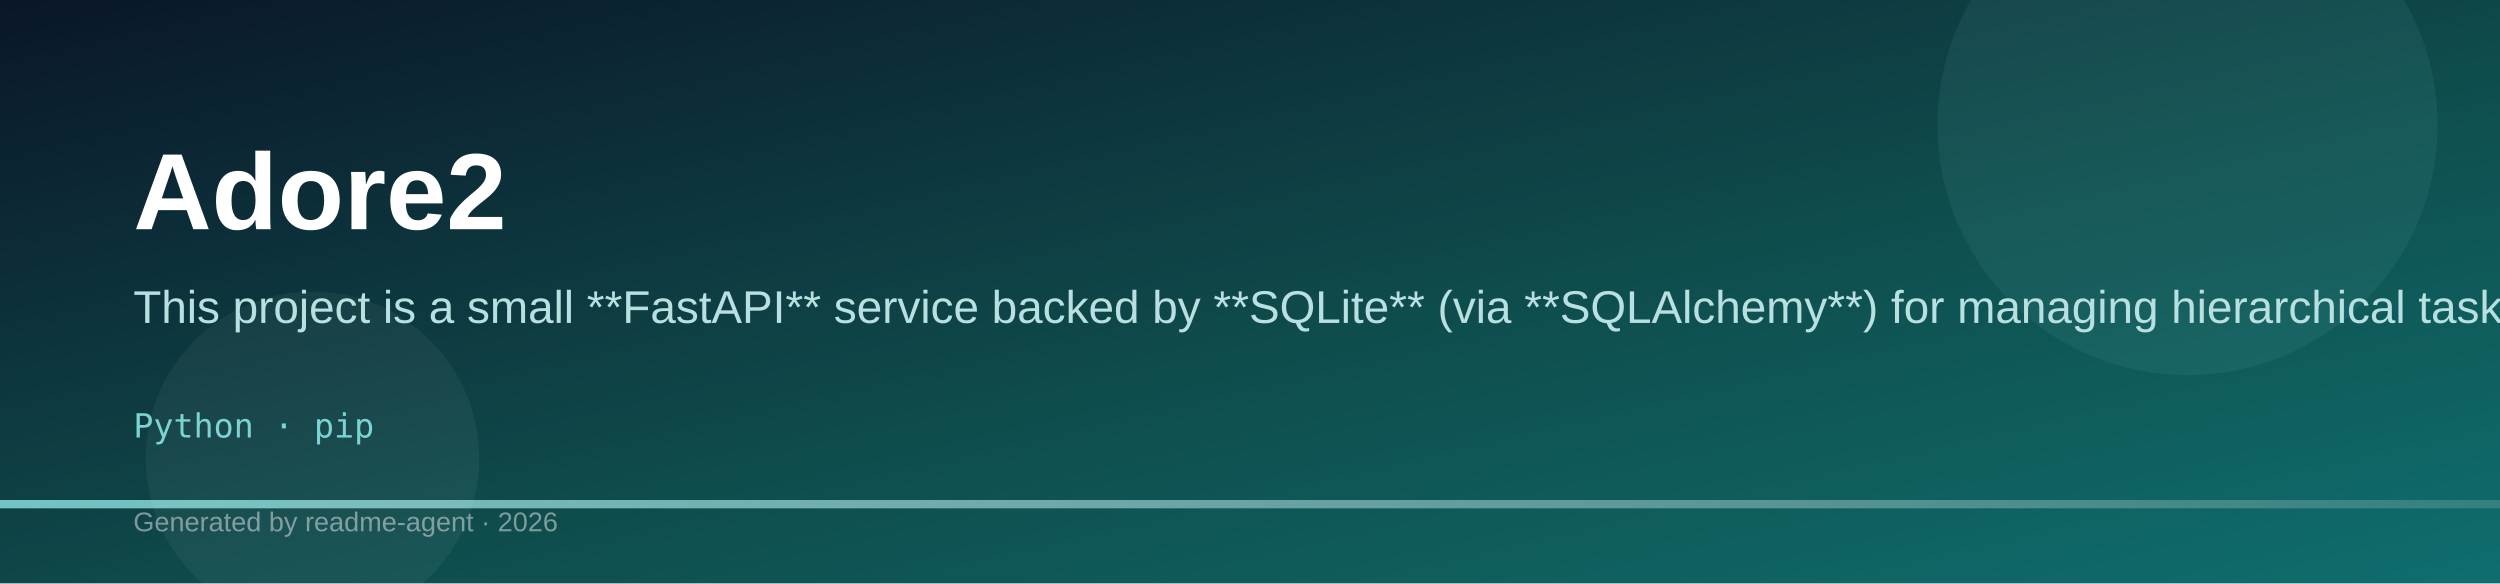
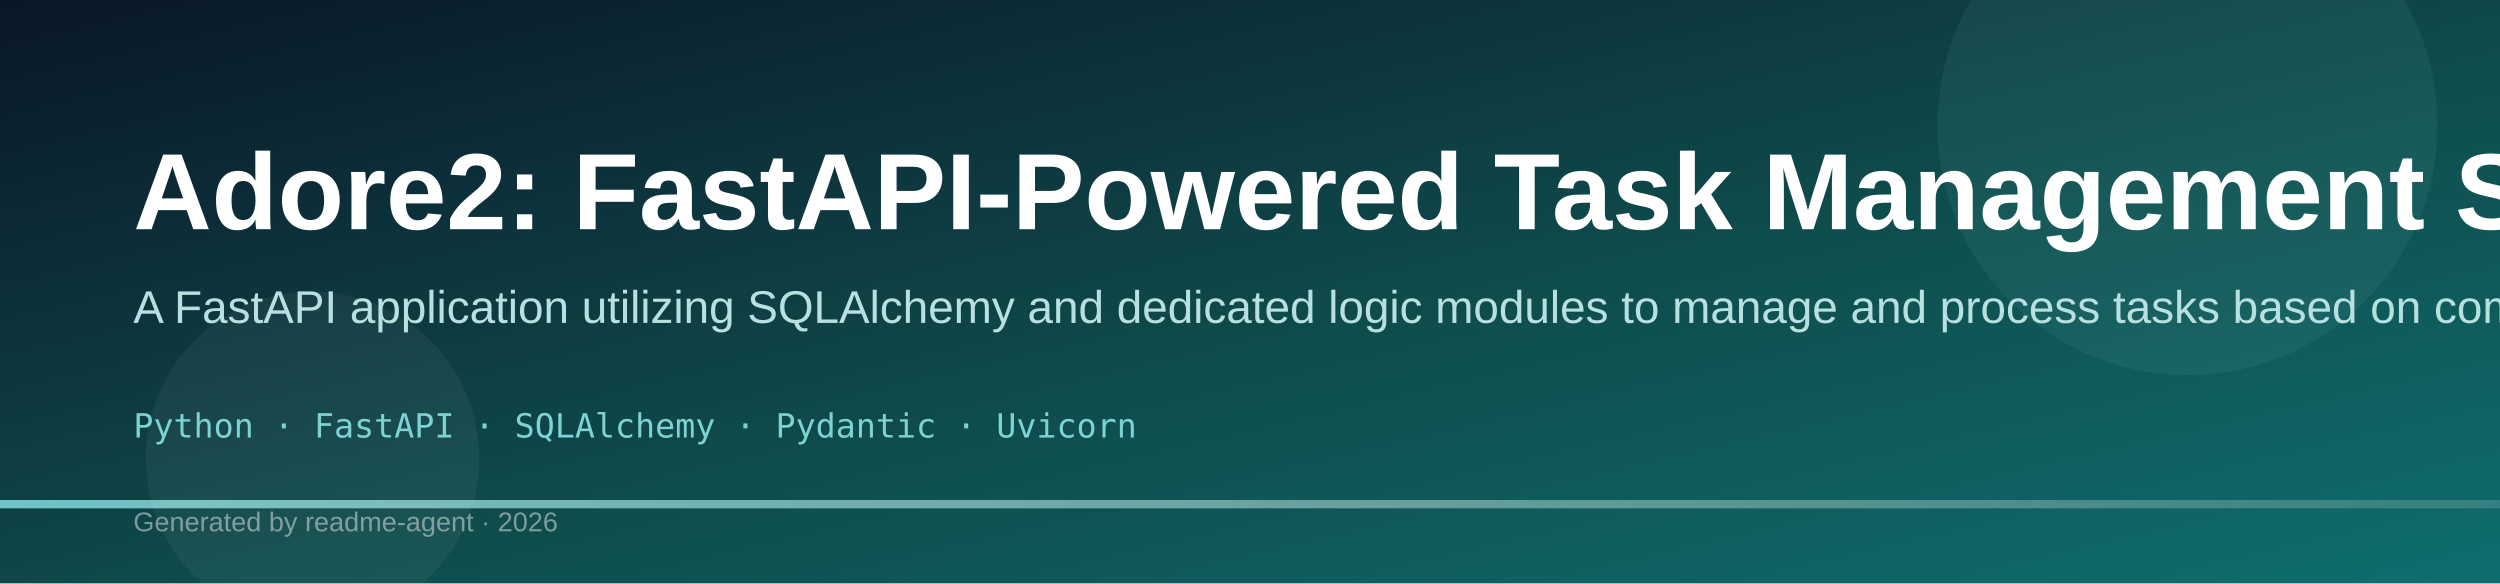
- <svg xmlns="http://www.w3.org/2000/svg" width="1200" height="280" viewBox="0 0 1200 280" role="img" aria-label="Adore2">
+ <svg xmlns="http://www.w3.org/2000/svg" width="1200" height="280" viewBox="0 0 1200 280" role="img" aria-label="Adore2: FastAPI-Powered Task Management System">
  <defs>
    <linearGradient id="bg" x1="0%" y1="0%" x2="100%" y2="100%">
      <stop offset="0%" stop-color="#0a1628" />
      <stop offset="55%" stop-color="#0f4c4c" />
      <stop offset="100%" stop-color="#0f6e6e" />
    </linearGradient>
    <linearGradient id="accent" x1="0%" y1="0%" x2="100%" y2="0%">
      <stop offset="0%" stop-color="#7dd3d3" stop-opacity="0.9" />
      <stop offset="100%" stop-color="#ffffff" stop-opacity="0.15" />
    </linearGradient>
  </defs>
  <rect width="1200" height="280" fill="url(#bg)" />
  <rect x="0" y="240" width="1200" height="4" fill="url(#accent)" />
  <circle cx="1050" cy="60" r="120" fill="#7dd3d3" fill-opacity="0.08" />
  <circle cx="150" cy="220" r="80" fill="#ffffff" fill-opacity="0.05" />
-   <text x="64" y="110" fill="#ffffff" font-family="Segoe UI, Arial, sans-serif" font-size="52" font-weight="700">Adore2</text>
-   <text x="64" y="155" fill="#b8e0e0" font-family="Segoe UI, Arial, sans-serif" font-size="22">This project is a small **FastAPI** service backed by **SQLite** (via **SQLAlchemy**) for managing hierarchical tasks. I</text>
-   <text x="64" y="210" fill="#7dd3d3" font-family="Consolas, monospace" font-size="16">Python · pip</text>
+   <text x="64" y="110" fill="#ffffff" font-family="Segoe UI, Arial, sans-serif" font-size="52" font-weight="700">Adore2: FastAPI-Powered Task Management System</text>
+   <text x="64" y="155" fill="#b8e0e0" font-family="Segoe UI, Arial, sans-serif" font-size="22">A FastAPI application utilizing SQLAlchemy and dedicated logic modules to manage and process tasks based on complex busi</text>
+   <text x="64" y="210" fill="#7dd3d3" font-family="Consolas, monospace" font-size="16">Python · FastAPI · SQLAlchemy · Pydantic · Uvicorn</text>
  <text x="64" y="255" fill="#ffffff" fill-opacity="0.45" font-family="Segoe UI, Arial, sans-serif" font-size="13">Generated by readme-agent · 2026</text>
</svg>
